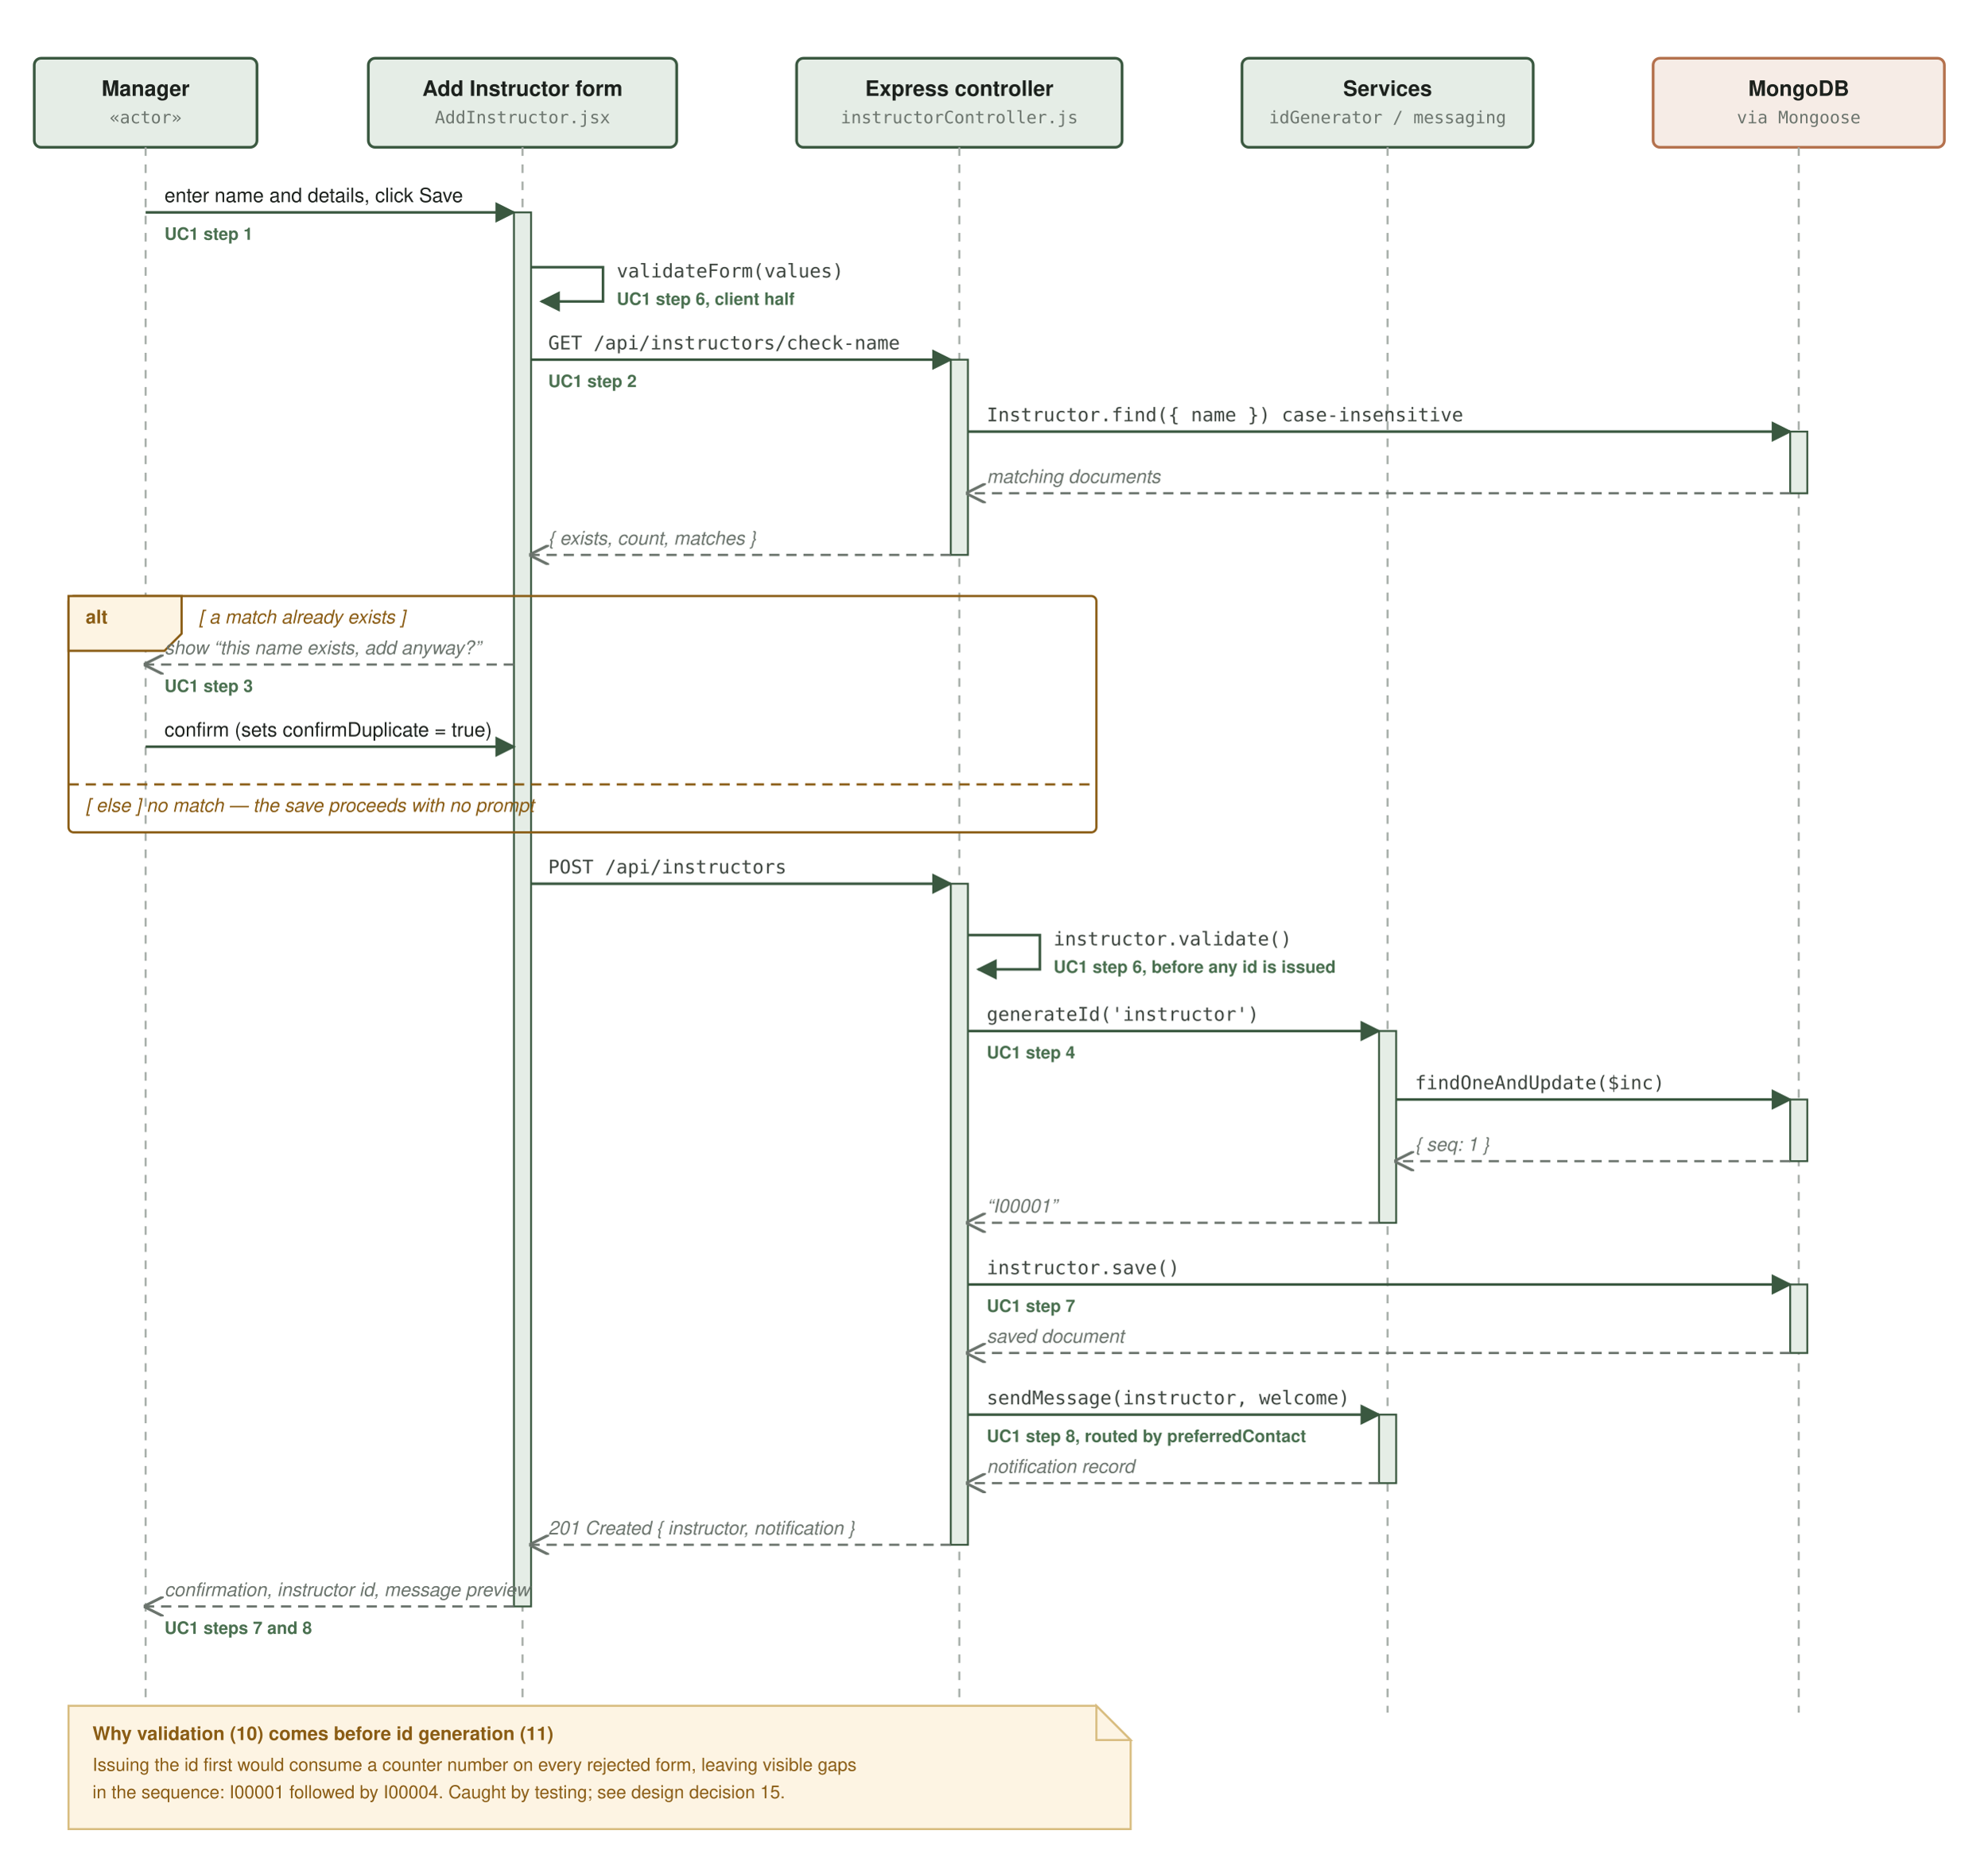
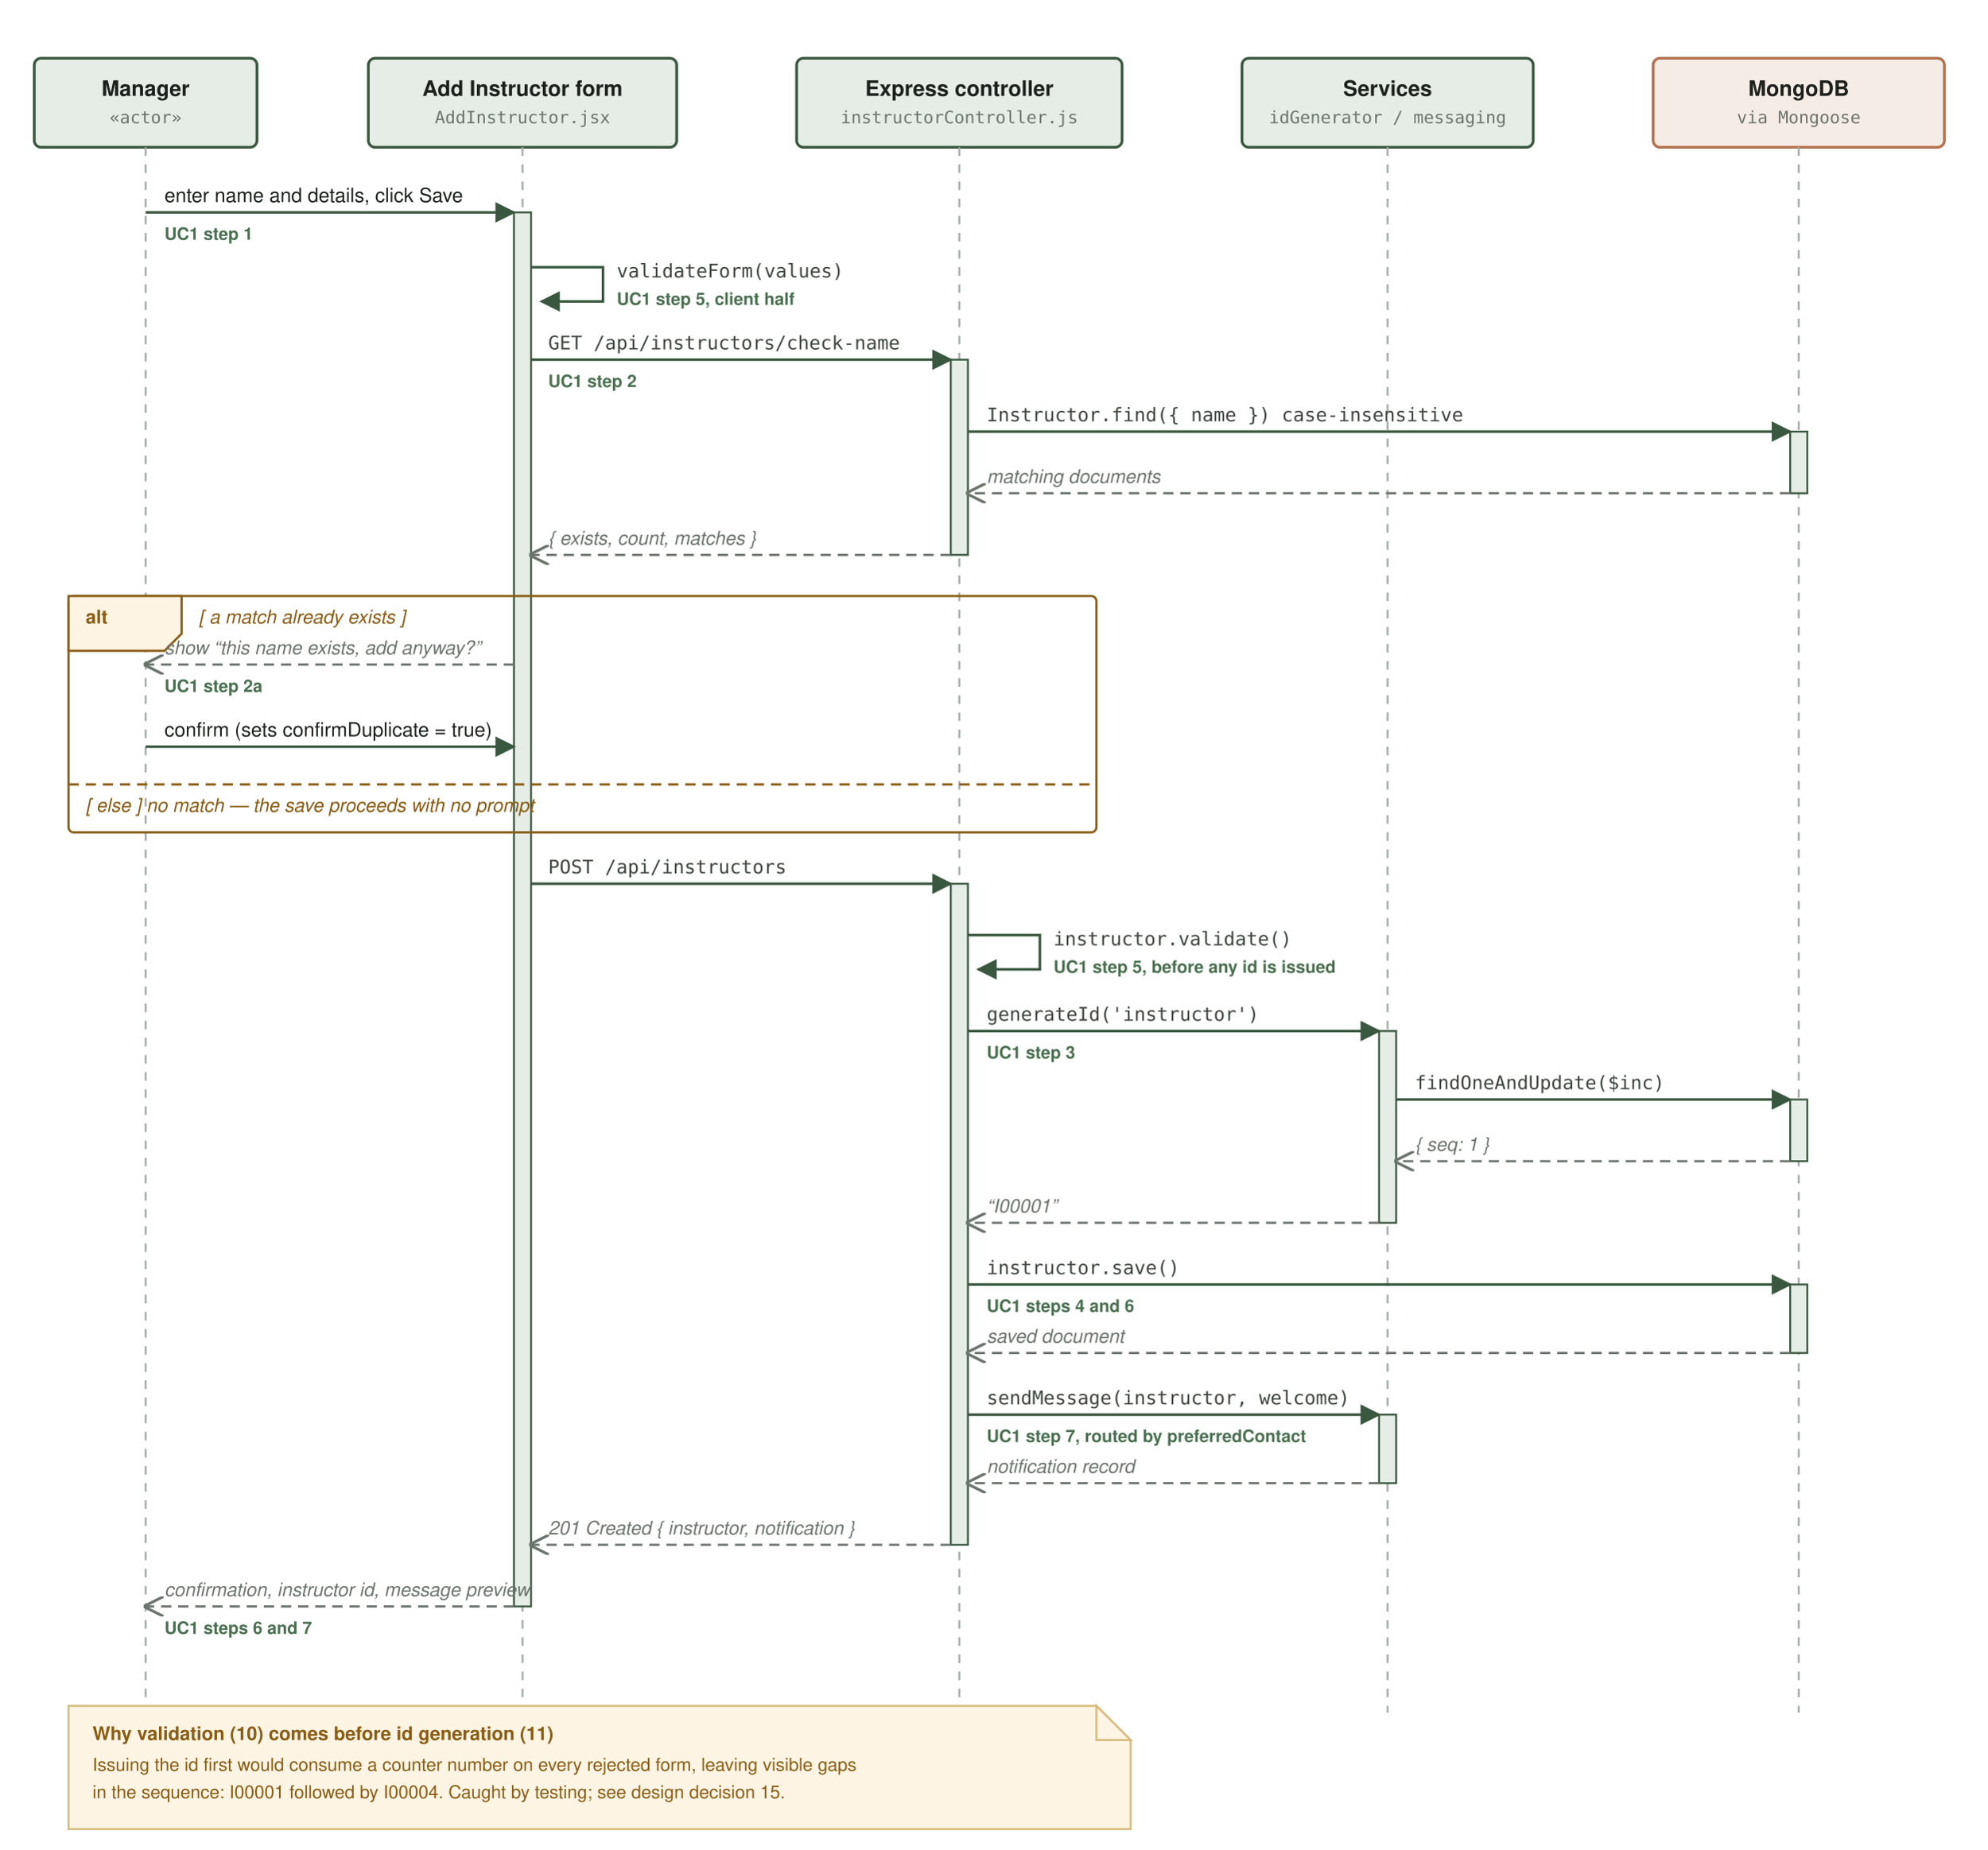
<svg xmlns="http://www.w3.org/2000/svg" viewBox="0 0 1160 1080" width="1160" height="1080" font-family="Helvetica, Arial, sans-serif">
  <defs>
    <marker id="solid" viewBox="0 0 10 10" refX="9" refY="5" markerWidth="8" markerHeight="8" orient="auto-start-reverse">
      <path d="M 0 0 L 10 5 L 0 10 z" fill="#3a5840" />
    </marker>
    <marker id="open" viewBox="0 0 10 10" refX="9" refY="5" markerWidth="9" markerHeight="9" orient="auto-start-reverse">
      <path d="M 0 0 L 10 5 L 0 10" fill="none" stroke="#6b746d" stroke-width="1.4" />
    </marker>
  </defs>
  <style>
    .lane      { fill:#e5ede6; stroke:#3a5840; stroke-width:1.6; }
    .lane-ext  { fill:#f6ece6; stroke:#b4714d; stroke-width:1.6; }
    .lname     { font-size:12.5px; font-weight:700; fill:#1c211d; text-anchor:middle; }
    .lsub      { font-size:10px; fill:#6b746d; text-anchor:middle; font-family:"SF Mono", Menlo, monospace; }
    .life      { stroke:#a8afaa; stroke-width:1.2; stroke-dasharray:5 5; }
    .act       { fill:#e5ede6; stroke:#3a5840; stroke-width:1.1; }
    .call      { stroke:#3a5840; stroke-width:1.5; fill:none; }
    .ret       { stroke:#6b746d; stroke-width:1.3; fill:none; stroke-dasharray:6 4; }
    .msg       { font-size:11.5px; fill:#1c211d; }
    .msgm      { font-size:11px; fill:#3d453f; font-family:"SF Mono", Menlo, monospace; }
    .retm      { font-size:11px; fill:#6b746d; font-style:italic; }
    .frame     { fill:none; stroke:#8a5c14; stroke-width:1.3; }
    .frametag  { fill:#fdf4e3; stroke:#8a5c14; stroke-width:1.3; }
    .frametxt  { font-size:11px; font-weight:700; fill:#8a5c14; }
    .guard     { font-size:11px; fill:#8a5c14; font-style:italic; }
    .step      { font-size:10px; fill:#4a7050; font-weight:700; }
  </style>
  <rect class="lane" x="20" y="34" width="130" height="52" rx="4" />
  <text class="lname" x="85" y="56">Manager</text>
  <text class="lsub" x="85" y="72">«actor»</text>
  <rect class="lane" x="215" y="34" width="180" height="52" rx="4" />
  <text class="lname" x="305" y="56">Add Instructor form</text>
  <text class="lsub" x="305" y="72">AddInstructor.jsx</text>
  <rect class="lane" x="465" y="34" width="190" height="52" rx="4" />
  <text class="lname" x="560" y="56">Express controller</text>
  <text class="lsub" x="560" y="72">instructorController.js</text>
  <rect class="lane" x="725" y="34" width="170" height="52" rx="4" />
  <text class="lname" x="810" y="56">Services</text>
  <text class="lsub" x="810" y="72">idGenerator / messaging</text>
  <rect class="lane-ext" x="965" y="34" width="170" height="52" rx="4" />
  <text class="lname" x="1050" y="56">MongoDB</text>
  <text class="lsub" x="1050" y="72">via Mongoose</text>
  <line class="life" x1="85" y1="86" x2="85" y2="1000" />
  <line class="life" x1="305" y1="86" x2="305" y2="1000" />
  <line class="life" x1="560" y1="86" x2="560" y2="1000" />
  <line class="life" x1="810" y1="86" x2="810" y2="1000" />
  <line class="life" x1="1050" y1="86" x2="1050" y2="1000" />
  <rect class="act" x="300" y="124" width="10" height="814" />
  <rect class="act" x="555" y="210" width="10" height="114" />
  <rect class="act" x="555" y="516" width="10" height="386" />
  <rect class="act" x="805" y="602" width="10" height="112" />
  <rect class="act" x="805" y="826" width="10" height="40" />
  <rect class="act" x="1045" y="252" width="10" height="36" />
  <rect class="act" x="1045" y="642" width="10" height="36" />
  <rect class="act" x="1045" y="750" width="10" height="40" />
  <path class="call" d="M85 124 H300" marker-end="url(#solid)" />
  <text class="msg" x="96" y="118">enter name and details, click Save</text>
  <text class="step" x="96" y="140">UC1 step 1</text>
  <path class="call" d="M310 156 H352 V176 H316" marker-end="url(#solid)" />
  <text class="msgm" x="360" y="162">validateForm(values)</text>
-   <text class="step" x="360" y="178">UC1 step 6, client half</text>
+   <text class="step" x="360" y="178">UC1 step 5, client half</text>
  <path class="call" d="M310 210 H555" marker-end="url(#solid)" />
  <text class="msgm" x="320" y="204">GET /api/instructors/check-name</text>
  <text class="step" x="320" y="226">UC1 step 2</text>
  <path class="call" d="M565 252 H1045" marker-end="url(#solid)" />
  <text class="msgm" x="576" y="246">Instructor.find({ name }) case-insensitive</text>
  <path class="ret" d="M1045 288 H565" marker-end="url(#open)" />
  <text class="retm" x="576" y="282">matching documents</text>
  <path class="ret" d="M555 324 H310" marker-end="url(#open)" />
  <text class="retm" x="320" y="318">{ exists, count, matches }</text>
  <rect class="frame" x="40" y="348" width="600" height="138" rx="3" />
  <path class="frametag" d="M40 348 h66 v22 l-10 10 H40 z" />
  <text class="frametxt" x="50" y="364">alt</text>
  <text class="guard" x="116" y="364">[ a match already exists ]</text>
  <path class="ret" d="M300 388 H85" marker-end="url(#open)" />
  <text class="retm" x="96" y="382">show “this name exists, add anyway?”</text>
-   <text class="step" x="96" y="404">UC1 step 3</text>
+   <text class="step" x="96" y="404">UC1 step 2a</text>
  <path class="call" d="M85 436 H300" marker-end="url(#solid)" />
  <text class="msg" x="96" y="430">confirm (sets confirmDuplicate = true)</text>
  <line class="frame" x1="40" y1="458" x2="640" y2="458" stroke-dasharray="6 4" />
  <text class="guard" x="50" y="474">[ else ] no match — the save proceeds with no prompt</text>
  <path class="call" d="M310 516 H555" marker-end="url(#solid)" />
  <text class="msgm" x="320" y="510">POST /api/instructors</text>
  <path class="call" d="M565 546 H607 V566 H571" marker-end="url(#solid)" />
  <text class="msgm" x="615" y="552">instructor.validate()</text>
-   <text class="step" x="615" y="568">UC1 step 6, before any id is issued</text>
+   <text class="step" x="615" y="568">UC1 step 5, before any id is issued</text>
  <path class="call" d="M565 602 H805" marker-end="url(#solid)" />
  <text class="msgm" x="576" y="596">generateId('instructor')</text>
-   <text class="step" x="576" y="618">UC1 step 4</text>
+   <text class="step" x="576" y="618">UC1 step 3</text>
  <path class="call" d="M815 642 H1045" marker-end="url(#solid)" />
  <text class="msgm" x="826" y="636">findOneAndUpdate($inc)</text>
  <path class="ret" d="M1045 678 H815" marker-end="url(#open)" />
  <text class="retm" x="826" y="672">{ seq: 1 }</text>
  <path class="ret" d="M805 714 H565" marker-end="url(#open)" />
  <text class="retm" x="576" y="708">“I00001”</text>
  <path class="call" d="M565 750 H1045" marker-end="url(#solid)" />
  <text class="msgm" x="576" y="744">instructor.save()</text>
-   <text class="step" x="576" y="766">UC1 step 7</text>
+   <text class="step" x="576" y="766">UC1 steps 4 and 6</text>
  <path class="ret" d="M1045 790 H565" marker-end="url(#open)" />
  <text class="retm" x="576" y="784">saved document</text>
  <path class="call" d="M565 826 H805" marker-end="url(#solid)" />
  <text class="msgm" x="576" y="820">sendMessage(instructor, welcome)</text>
-   <text class="step" x="576" y="842">UC1 step 8, routed by preferredContact</text>
+   <text class="step" x="576" y="842">UC1 step 7, routed by preferredContact</text>
  <path class="ret" d="M805 866 H565" marker-end="url(#open)" />
  <text class="retm" x="576" y="860">notification record</text>
  <path class="ret" d="M555 902 H310" marker-end="url(#open)" />
  <text class="retm" x="320" y="896">201 Created { instructor, notification }</text>
  <path class="ret" d="M300 938 H85" marker-end="url(#open)" />
  <text class="retm" x="96" y="932">confirmation, instructor id, message preview</text>
-   <text class="step" x="96" y="954">UC1 steps 7 and 8</text>
+   <text class="step" x="96" y="954">UC1 steps 6 and 7</text>
  <path d="M40 996 h600 l20 20 v52 H40 z" fill="#fdf4e3" stroke="#d8bc7f" stroke-width="1.2" />
  <path d="M640 996 v20 h20 z" fill="#fdf4e3" stroke="#d8bc7f" stroke-width="1.2" />
  <text x="54" y="1016" font-size="11" fill="#8a5c14" font-weight="700">Why validation (10) comes before id generation (11)</text>
  <text x="54" y="1034" font-size="10.5" fill="#8a5c14">Issuing the id first would consume a counter number on every rejected form, leaving visible gaps</text>
  <text x="54" y="1050" font-size="10.5" fill="#8a5c14">in the sequence: I00001 followed by I00004. Caught by testing; see design decision 15.</text>
</svg>
